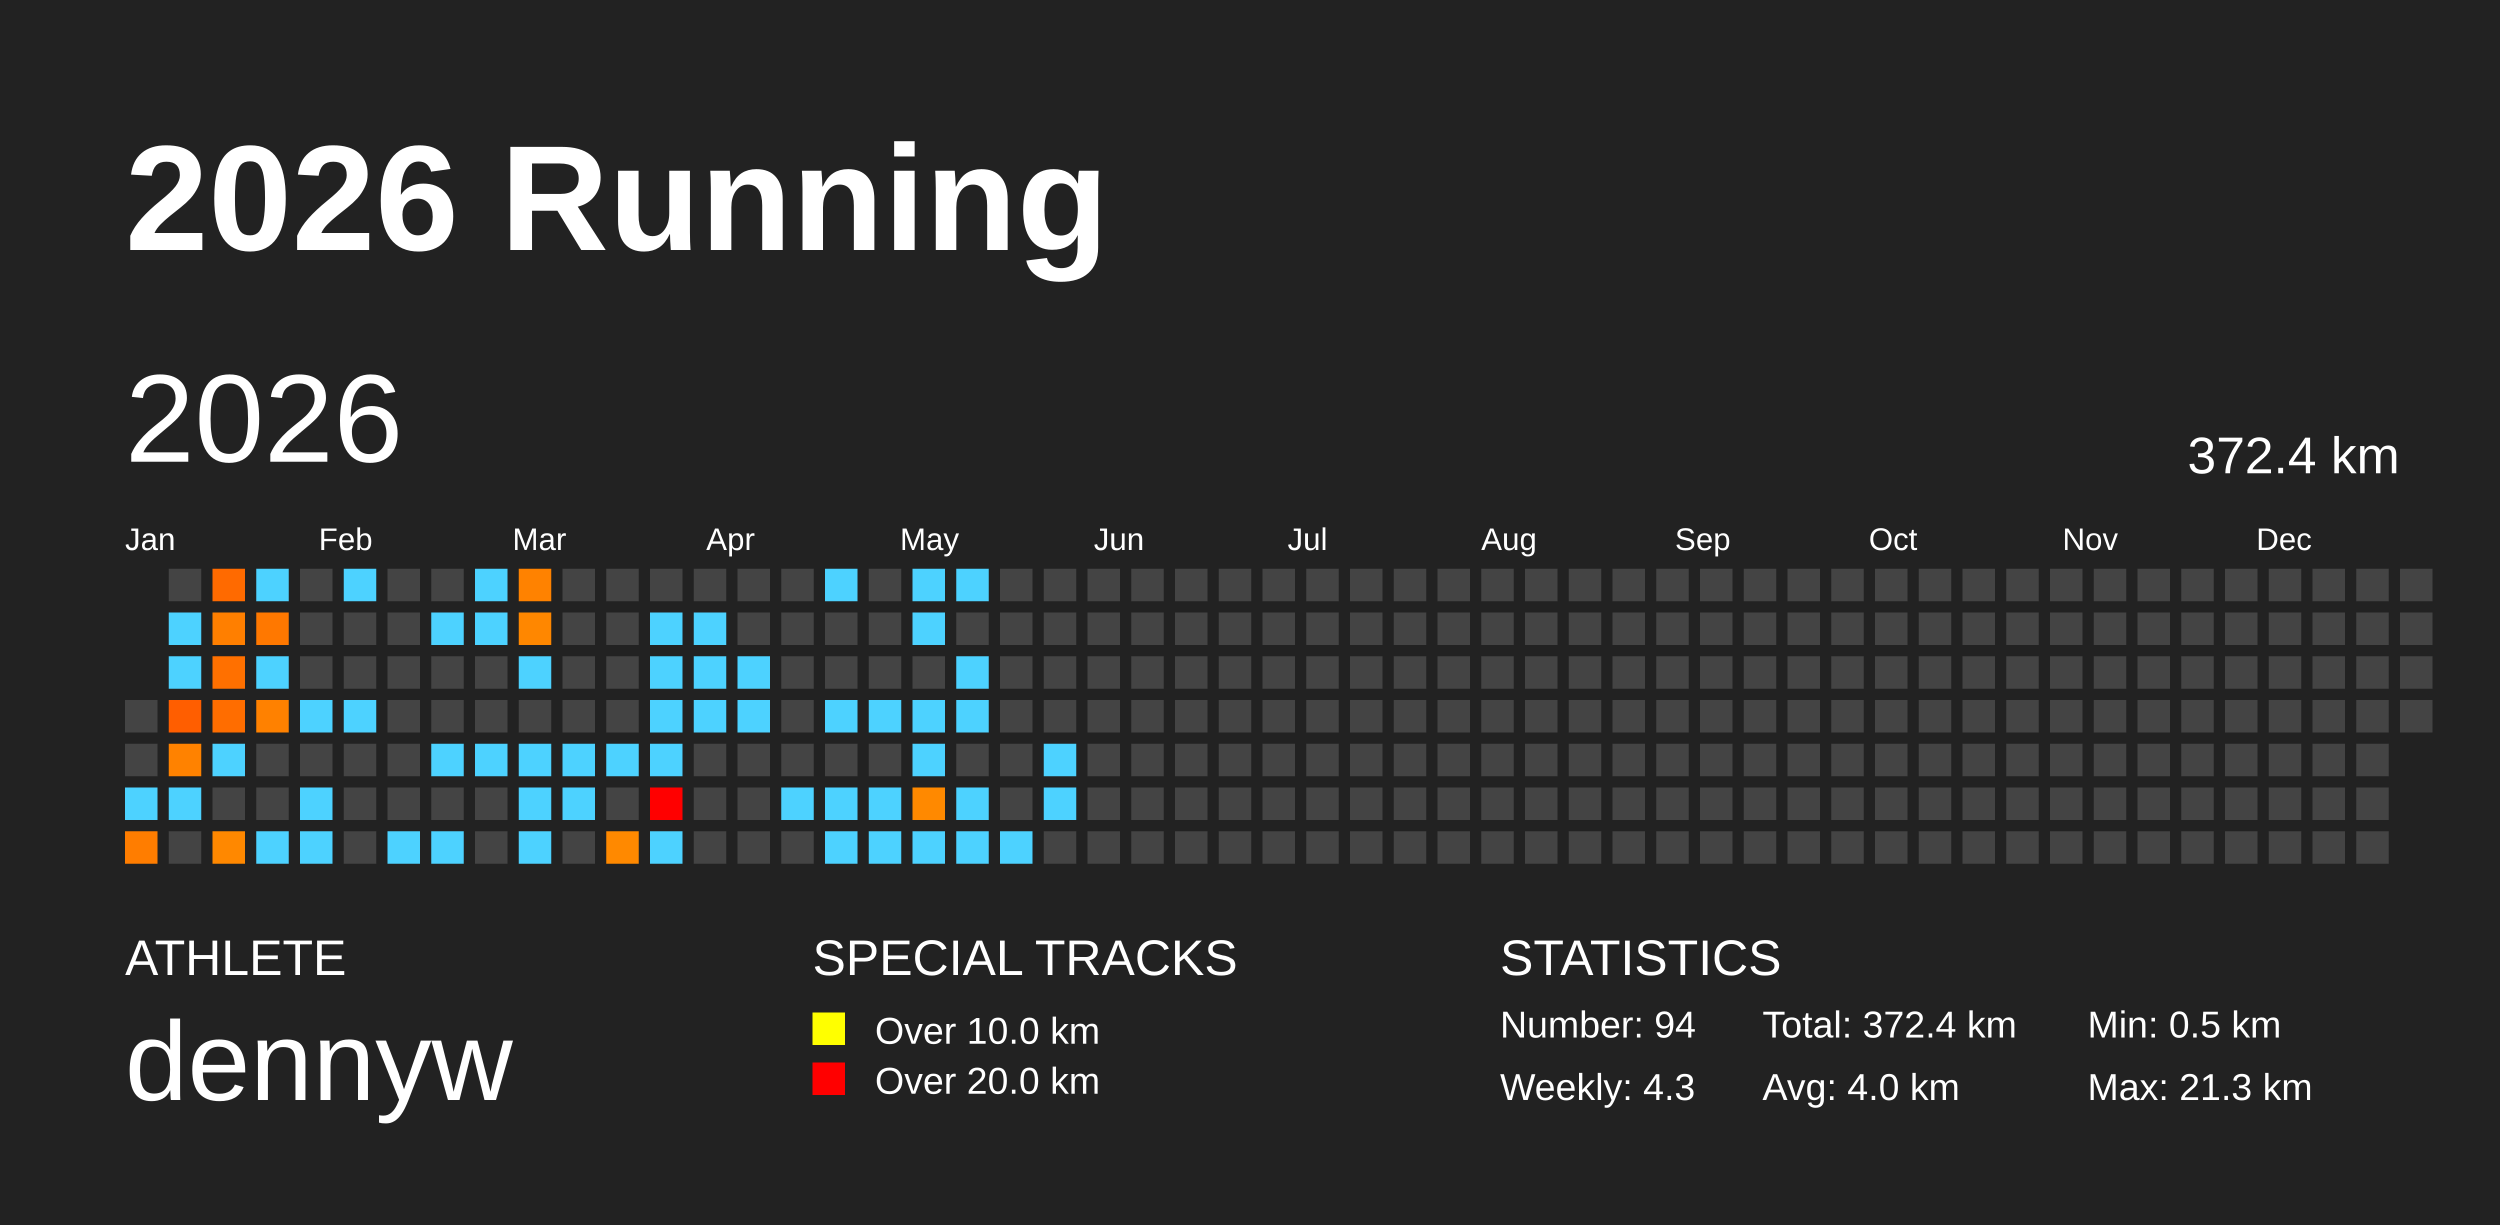
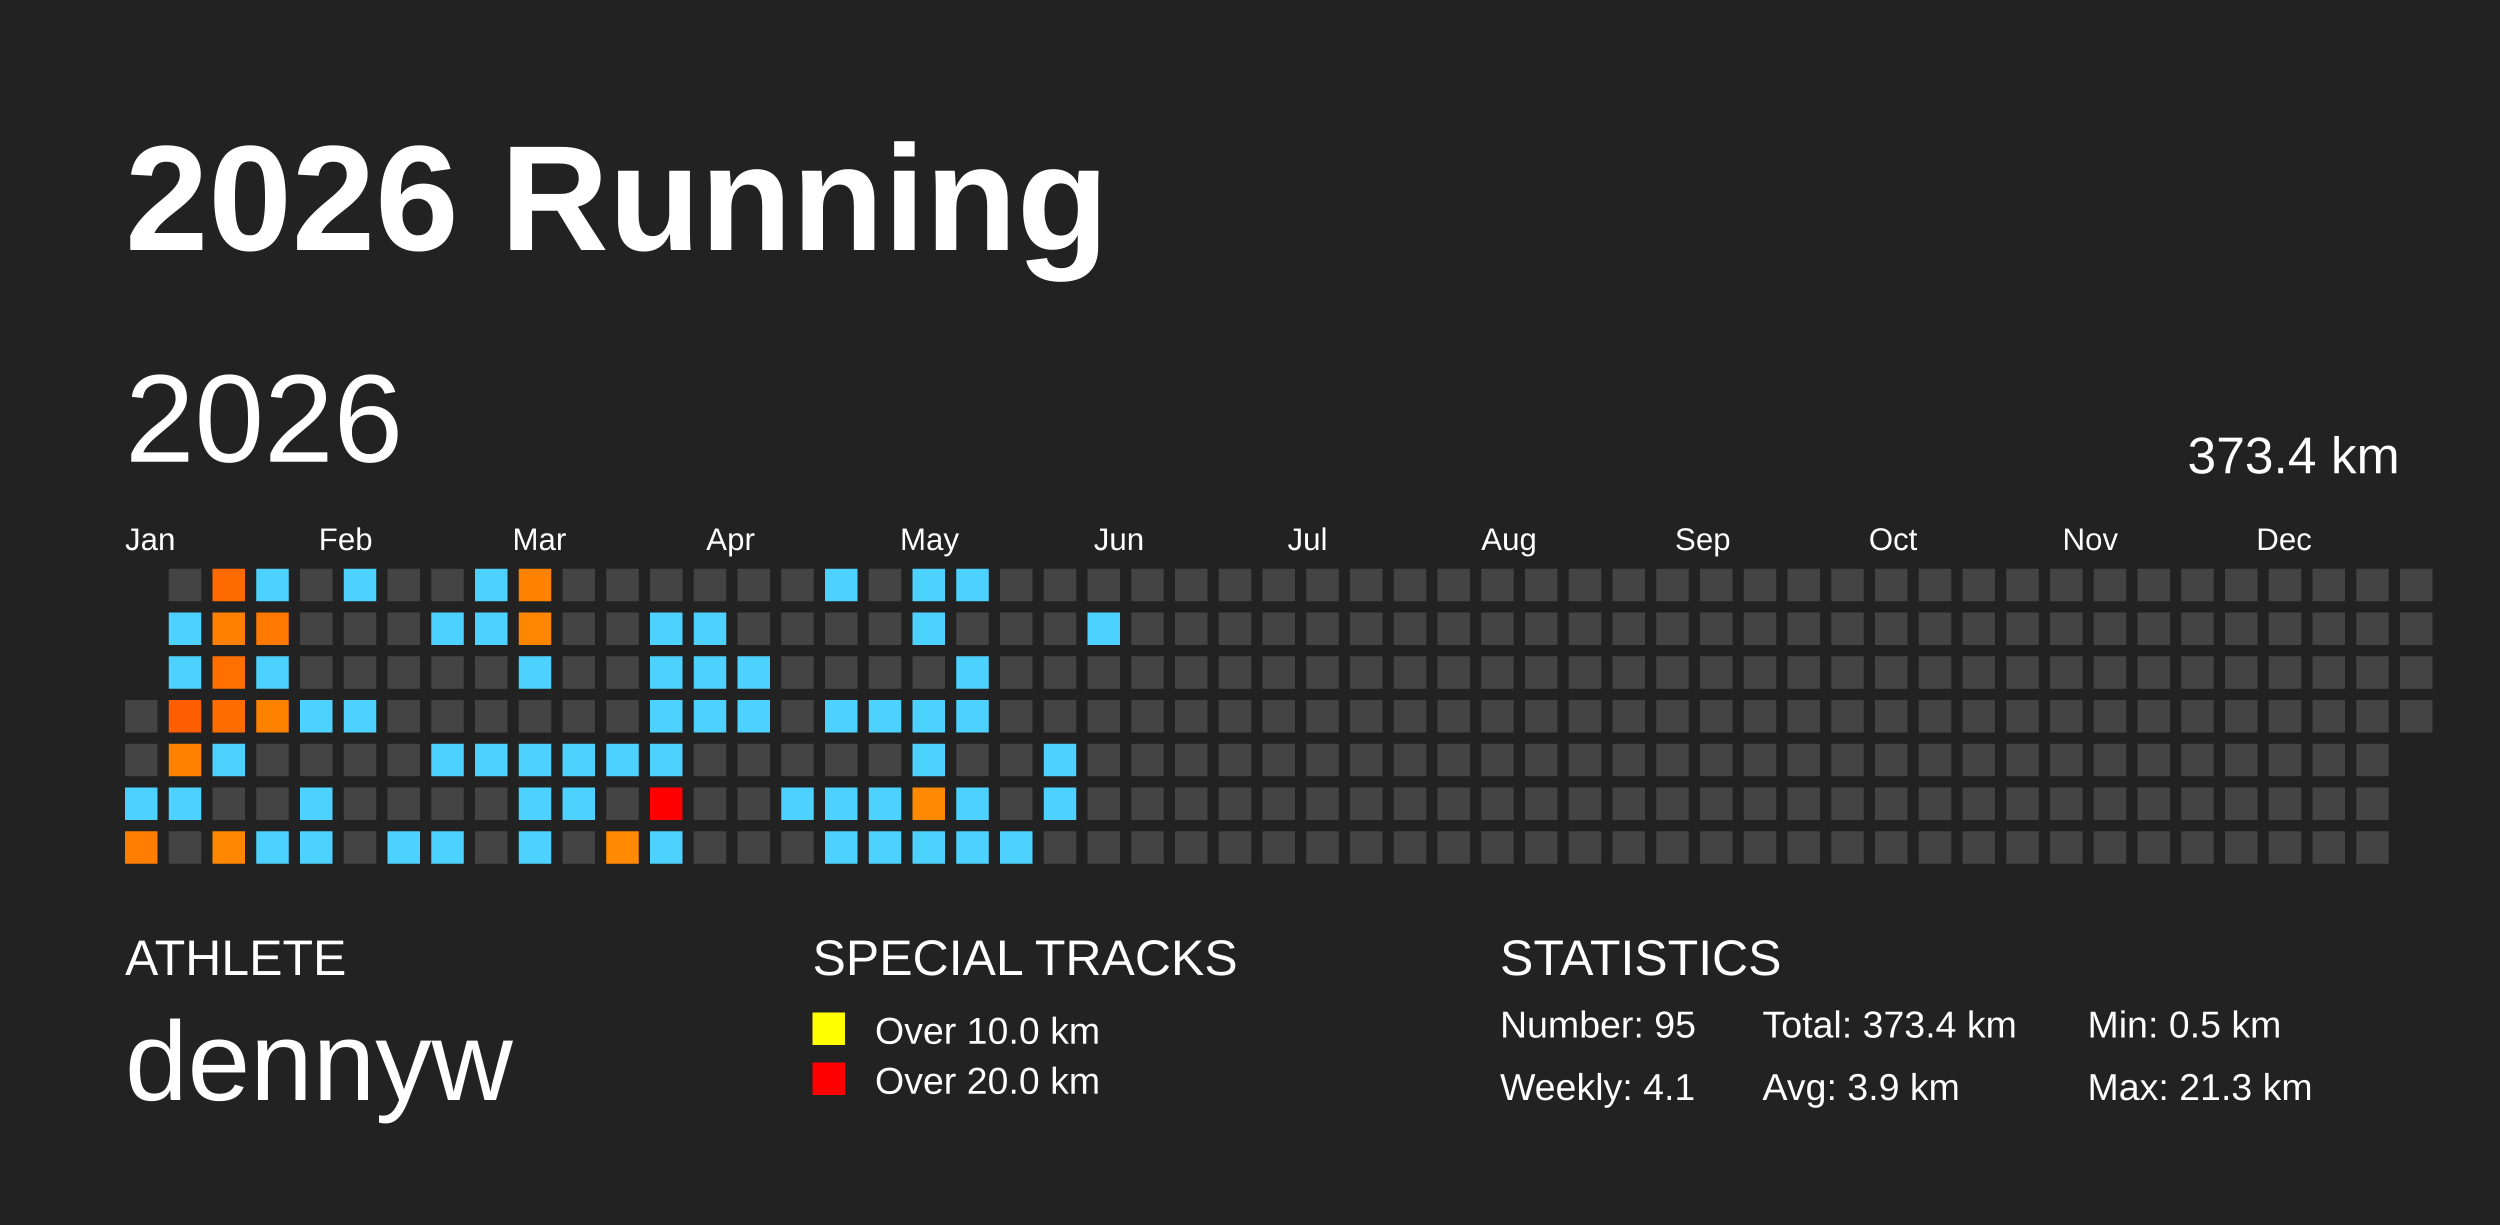
<svg xmlns="http://www.w3.org/2000/svg" baseProfile="full" height="98mm" version="1.1" viewBox="0,0,200,98" width="200mm">
  <defs />
  <rect fill="#222222" height="98" width="200" x="0" y="0" />
  <text fill="#FFFFFF" style="font-size:12px; font-family:Arial; font-weight:bold;" x="10" y="20">2026 Running</text>
  <text fill="#FFFFFF" style="font-size:4px; font-family:Arial" x="10" y="78">ATHLETE</text>
  <text fill="#FFFFFF" style="font-size:9px; font-family:Arial" x="10" y="88">dennyw</text>
  <text fill="#FFFFFF" style="font-size:4px; font-family:Arial" x="65" y="78">SPECIAL TRACKS</text>
  <rect fill="yellow" height="2.6" width="2.6" x="65" y="81" />
  <text fill="#FFFFFF" style="font-size:3px; font-family:Arial" x="70" y="83.5">Over 10.0 km</text>
  <rect fill="red" height="2.6" width="2.6" x="65" y="85" />
  <text fill="#FFFFFF" style="font-size:3px; font-family:Arial" x="70" y="87.5">Over 20.0 km</text>
  <text fill="#FFFFFF" style="font-size:4px; font-family:Arial" x="120" y="78">STATISTICS</text>
-   <text fill="#FFFFFF" style="font-size:3px; font-family:Arial" x="120" y="83">Number: 94</text>
-   <text fill="#FFFFFF" style="font-size:3px; font-family:Arial" x="120" y="88">Weekly: 4.3</text>
-   <text fill="#FFFFFF" style="font-size:3px; font-family:Arial" x="141" y="83">Total: 372.4 km</text>
-   <text fill="#FFFFFF" style="font-size:3px; font-family:Arial" x="141" y="88">Avg: 4.0 km</text>
+   <text fill="#FFFFFF" style="font-size:3px; font-family:Arial" x="120" y="83">Number: 95</text>
+   <text fill="#FFFFFF" style="font-size:3px; font-family:Arial" x="120" y="88">Weekly: 4.1</text>
+   <text fill="#FFFFFF" style="font-size:3px; font-family:Arial" x="141" y="83">Total: 373.4 km</text>
+   <text fill="#FFFFFF" style="font-size:3px; font-family:Arial" x="141" y="88">Avg: 3.9 km</text>
  <text fill="#FFFFFF" style="font-size:3px; font-family:Arial" x="167" y="83">Min: 0.5 km</text>
  <text fill="#FFFFFF" style="font-size:3px; font-family:Arial" x="167" y="88">Max: 21.3 km</text>
  <text dominant-baseline="hanging" fill="#FFFFFF" style="font-size:10.0px; font-family:Arial;" x="10" y="30">2026</text>
-   <text dominant-baseline="hanging" fill="#FFFFFF" style="font-size:4.125px; font-family:Arial;" x="175" y="35">372.4 km</text>
+   <text dominant-baseline="hanging" fill="#FFFFFF" style="font-size:4.125px; font-family:Arial;" x="175" y="35">373.4 km</text>
  <text fill="#FFFFFF" style="font-size:2.5px; font-family:Arial" x="10.0" y="44">Jan</text>
  <text fill="#FFFFFF" style="font-size:2.5px; font-family:Arial" x="25.5" y="44">Feb</text>
  <text fill="#FFFFFF" style="font-size:2.5px; font-family:Arial" x="41.0" y="44">Mar</text>
  <text fill="#FFFFFF" style="font-size:2.5px; font-family:Arial" x="56.5" y="44">Apr</text>
  <text fill="#FFFFFF" style="font-size:2.5px; font-family:Arial" x="72.0" y="44">May</text>
  <text fill="#FFFFFF" style="font-size:2.5px; font-family:Arial" x="87.5" y="44">Jun</text>
  <text fill="#FFFFFF" style="font-size:2.5px; font-family:Arial" x="103.0" y="44">Jul</text>
  <text fill="#FFFFFF" style="font-size:2.5px; font-family:Arial" x="118.5" y="44">Aug</text>
  <text fill="#FFFFFF" style="font-size:2.5px; font-family:Arial" x="134.0" y="44">Sep</text>
  <text fill="#FFFFFF" style="font-size:2.5px; font-family:Arial" x="149.5" y="44">Oct</text>
  <text fill="#FFFFFF" style="font-size:2.5px; font-family:Arial" x="165.0" y="44">Nov</text>
  <text fill="#FFFFFF" style="font-size:2.5px; font-family:Arial" x="180.5" y="44">Dec</text>
  <rect fill="#444444" height="2.6" width="2.6" x="10.0" y="56.0" />
  <rect fill="#444444" height="2.6" width="2.6" x="10.0" y="59.5" />
  <rect fill="#4dd2ff" height="2.6" width="2.6" x="10.0" y="63.0" />
  <rect fill="#ff7d00" height="2.6" width="2.6" x="10.0" y="66.5" />
  <rect fill="#444444" height="2.6" width="2.6" x="13.5" y="45.5" />
  <rect fill="#4dd2ff" height="2.6" width="2.6" x="13.5" y="49.0" />
  <rect fill="#4dd2ff" height="2.6" width="2.6" x="13.5" y="52.5" />
  <rect fill="#ff5e00" height="2.6" width="2.6" x="13.5" y="56.0" />
  <rect fill="#ff8200" height="2.6" width="2.6" x="13.5" y="59.5" />
  <rect fill="#4dd2ff" height="2.6" width="2.6" x="13.5" y="63.0" />
  <rect fill="#444444" height="2.6" width="2.6" x="13.5" y="66.5" />
  <rect fill="#ff6a00" height="2.6" width="2.6" x="17.0" y="45.5" />
  <rect fill="#ff7f00" height="2.6" width="2.6" x="17.0" y="49.0" />
  <rect fill="#ff7000" height="2.6" width="2.6" x="17.0" y="52.5" />
  <rect fill="#ff6d00" height="2.6" width="2.6" x="17.0" y="56.0" />
  <rect fill="#4dd2ff" height="2.6" width="2.6" x="17.0" y="59.5" />
  <rect fill="#444444" height="2.6" width="2.6" x="17.0" y="63.0" />
  <rect fill="#ff8800" height="2.6" width="2.6" x="17.0" y="66.5" />
  <rect fill="#4dd2ff" height="2.6" width="2.6" x="20.5" y="45.5" />
  <rect fill="#ff7800" height="2.6" width="2.6" x="20.5" y="49.0" />
  <rect fill="#4dd2ff" height="2.6" width="2.6" x="20.5" y="52.5" />
  <rect fill="#ff8100" height="2.6" width="2.6" x="20.5" y="56.0" />
  <rect fill="#444444" height="2.6" width="2.6" x="20.5" y="59.5" />
  <rect fill="#444444" height="2.6" width="2.6" x="20.5" y="63.0" />
  <rect fill="#4dd2ff" height="2.6" width="2.6" x="20.5" y="66.5" />
  <rect fill="#444444" height="2.6" width="2.6" x="24.0" y="45.5" />
  <rect fill="#444444" height="2.6" width="2.6" x="24.0" y="49.0" />
  <rect fill="#444444" height="2.6" width="2.6" x="24.0" y="52.5" />
  <rect fill="#4dd2ff" height="2.6" width="2.6" x="24.0" y="56.0" />
  <rect fill="#444444" height="2.6" width="2.6" x="24.0" y="59.5" />
  <rect fill="#4dd2ff" height="2.6" width="2.6" x="24.0" y="63.0" />
  <rect fill="#4dd2ff" height="2.6" width="2.6" x="24.0" y="66.5" />
  <rect fill="#4dd2ff" height="2.6" width="2.6" x="27.5" y="45.5" />
  <rect fill="#444444" height="2.6" width="2.6" x="27.5" y="49.0" />
  <rect fill="#444444" height="2.6" width="2.6" x="27.5" y="52.5" />
  <rect fill="#4dd2ff" height="2.6" width="2.6" x="27.5" y="56.0" />
  <rect fill="#444444" height="2.6" width="2.6" x="27.5" y="59.5" />
  <rect fill="#444444" height="2.6" width="2.6" x="27.5" y="63.0" />
  <rect fill="#444444" height="2.6" width="2.6" x="27.5" y="66.5" />
  <rect fill="#444444" height="2.6" width="2.6" x="31.0" y="45.5" />
  <rect fill="#444444" height="2.6" width="2.6" x="31.0" y="49.0" />
  <rect fill="#444444" height="2.6" width="2.6" x="31.0" y="52.5" />
  <rect fill="#444444" height="2.6" width="2.6" x="31.0" y="56.0" />
  <rect fill="#444444" height="2.6" width="2.6" x="31.0" y="59.5" />
  <rect fill="#444444" height="2.6" width="2.6" x="31.0" y="63.0" />
  <rect fill="#4dd2ff" height="2.6" width="2.6" x="31.0" y="66.5" />
  <rect fill="#444444" height="2.6" width="2.6" x="34.5" y="45.5" />
  <rect fill="#4dd2ff" height="2.6" width="2.6" x="34.5" y="49.0" />
  <rect fill="#444444" height="2.6" width="2.6" x="34.5" y="52.5" />
  <rect fill="#444444" height="2.6" width="2.6" x="34.5" y="56.0" />
  <rect fill="#4dd2ff" height="2.6" width="2.6" x="34.5" y="59.5" />
  <rect fill="#444444" height="2.6" width="2.6" x="34.5" y="63.0" />
  <rect fill="#4dd2ff" height="2.6" width="2.6" x="34.5" y="66.5" />
  <rect fill="#4dd2ff" height="2.6" width="2.6" x="38.0" y="45.5" />
  <rect fill="#4dd2ff" height="2.6" width="2.6" x="38.0" y="49.0" />
  <rect fill="#444444" height="2.6" width="2.6" x="38.0" y="52.5" />
  <rect fill="#444444" height="2.6" width="2.6" x="38.0" y="56.0" />
  <rect fill="#4dd2ff" height="2.6" width="2.6" x="38.0" y="59.5" />
  <rect fill="#444444" height="2.6" width="2.6" x="38.0" y="63.0" />
  <rect fill="#444444" height="2.6" width="2.6" x="38.0" y="66.5" />
  <rect fill="#ff8200" height="2.6" width="2.6" x="41.5" y="45.5" />
  <rect fill="#ff8700" height="2.6" width="2.6" x="41.5" y="49.0" />
  <rect fill="#4dd2ff" height="2.6" width="2.6" x="41.5" y="52.5" />
  <rect fill="#444444" height="2.6" width="2.6" x="41.5" y="56.0" />
  <rect fill="#4dd2ff" height="2.6" width="2.6" x="41.5" y="59.5" />
  <rect fill="#4dd2ff" height="2.6" width="2.6" x="41.5" y="63.0" />
  <rect fill="#4dd2ff" height="2.6" width="2.6" x="41.5" y="66.5" />
  <rect fill="#444444" height="2.6" width="2.6" x="45.0" y="45.5" />
  <rect fill="#444444" height="2.6" width="2.6" x="45.0" y="49.0" />
  <rect fill="#444444" height="2.6" width="2.6" x="45.0" y="52.5" />
  <rect fill="#444444" height="2.6" width="2.6" x="45.0" y="56.0" />
  <rect fill="#4dd2ff" height="2.6" width="2.6" x="45.0" y="59.5" />
  <rect fill="#4dd2ff" height="2.6" width="2.6" x="45.0" y="63.0" />
  <rect fill="#444444" height="2.6" width="2.6" x="45.0" y="66.5" />
  <rect fill="#444444" height="2.6" width="2.6" x="48.5" y="45.5" />
  <rect fill="#444444" height="2.6" width="2.6" x="48.5" y="49.0" />
  <rect fill="#444444" height="2.6" width="2.6" x="48.5" y="52.5" />
  <rect fill="#444444" height="2.6" width="2.6" x="48.5" y="56.0" />
  <rect fill="#4dd2ff" height="2.6" width="2.6" x="48.5" y="59.5" />
  <rect fill="#444444" height="2.6" width="2.6" x="48.5" y="63.0" />
  <rect fill="#ff8900" height="2.6" width="2.6" x="48.5" y="66.5" />
  <rect fill="#444444" height="2.6" width="2.6" x="52.0" y="45.5" />
  <rect fill="#4dd2ff" height="2.6" width="2.6" x="52.0" y="49.0" />
  <rect fill="#4dd2ff" height="2.6" width="2.6" x="52.0" y="52.5" />
  <rect fill="#4dd2ff" height="2.6" width="2.6" x="52.0" y="56.0" />
  <rect fill="#4dd2ff" height="2.6" width="2.6" x="52.0" y="59.5" />
  <rect fill="red" height="2.6" width="2.6" x="52.0" y="63.0" />
  <rect fill="#4dd2ff" height="2.6" width="2.6" x="52.0" y="66.5" />
  <rect fill="#444444" height="2.6" width="2.6" x="55.5" y="45.5" />
  <rect fill="#4dd2ff" height="2.6" width="2.6" x="55.5" y="49.0" />
  <rect fill="#4dd2ff" height="2.6" width="2.6" x="55.5" y="52.5" />
  <rect fill="#4dd2ff" height="2.6" width="2.6" x="55.5" y="56.0" />
  <rect fill="#444444" height="2.6" width="2.6" x="55.5" y="59.5" />
  <rect fill="#444444" height="2.6" width="2.6" x="55.5" y="63.0" />
  <rect fill="#444444" height="2.6" width="2.6" x="55.5" y="66.5" />
  <rect fill="#444444" height="2.6" width="2.6" x="59.0" y="45.5" />
  <rect fill="#444444" height="2.6" width="2.6" x="59.0" y="49.0" />
  <rect fill="#4dd2ff" height="2.6" width="2.6" x="59.0" y="52.5" />
  <rect fill="#4dd2ff" height="2.6" width="2.6" x="59.0" y="56.0" />
  <rect fill="#444444" height="2.6" width="2.6" x="59.0" y="59.5" />
  <rect fill="#444444" height="2.6" width="2.6" x="59.0" y="63.0" />
  <rect fill="#444444" height="2.6" width="2.6" x="59.0" y="66.5" />
  <rect fill="#444444" height="2.6" width="2.6" x="62.5" y="45.5" />
  <rect fill="#444444" height="2.6" width="2.6" x="62.5" y="49.0" />
  <rect fill="#444444" height="2.6" width="2.6" x="62.5" y="52.5" />
  <rect fill="#444444" height="2.6" width="2.6" x="62.5" y="56.0" />
  <rect fill="#444444" height="2.6" width="2.6" x="62.5" y="59.5" />
  <rect fill="#4dd2ff" height="2.6" width="2.6" x="62.5" y="63.0" />
  <rect fill="#444444" height="2.6" width="2.6" x="62.5" y="66.5" />
  <rect fill="#4dd2ff" height="2.6" width="2.6" x="66.0" y="45.5" />
  <rect fill="#444444" height="2.6" width="2.6" x="66.0" y="49.0" />
  <rect fill="#444444" height="2.6" width="2.6" x="66.0" y="52.5" />
  <rect fill="#4dd2ff" height="2.6" width="2.6" x="66.0" y="56.0" />
  <rect fill="#444444" height="2.6" width="2.6" x="66.0" y="59.5" />
  <rect fill="#4dd2ff" height="2.6" width="2.6" x="66.0" y="63.0" />
  <rect fill="#4dd2ff" height="2.6" width="2.6" x="66.0" y="66.5" />
  <rect fill="#444444" height="2.6" width="2.6" x="69.5" y="45.5" />
  <rect fill="#444444" height="2.6" width="2.6" x="69.5" y="49.0" />
  <rect fill="#444444" height="2.6" width="2.6" x="69.5" y="52.5" />
  <rect fill="#4dd2ff" height="2.6" width="2.6" x="69.5" y="56.0" />
  <rect fill="#444444" height="2.6" width="2.6" x="69.5" y="59.5" />
  <rect fill="#4dd2ff" height="2.6" width="2.6" x="69.5" y="63.0" />
  <rect fill="#4dd2ff" height="2.6" width="2.6" x="69.5" y="66.5" />
  <rect fill="#4dd2ff" height="2.6" width="2.6" x="73.0" y="45.5" />
  <rect fill="#4dd2ff" height="2.6" width="2.6" x="73.0" y="49.0" />
  <rect fill="#444444" height="2.6" width="2.6" x="73.0" y="52.5" />
  <rect fill="#4dd2ff" height="2.6" width="2.6" x="73.0" y="56.0" />
  <rect fill="#4dd2ff" height="2.6" width="2.6" x="73.0" y="59.5" />
  <rect fill="#ff8900" height="2.6" width="2.6" x="73.0" y="63.0" />
  <rect fill="#4dd2ff" height="2.6" width="2.6" x="73.0" y="66.5" />
  <rect fill="#4dd2ff" height="2.6" width="2.6" x="76.5" y="45.5" />
  <rect fill="#444444" height="2.6" width="2.6" x="76.5" y="49.0" />
  <rect fill="#4dd2ff" height="2.6" width="2.6" x="76.5" y="52.5" />
  <rect fill="#4dd2ff" height="2.6" width="2.6" x="76.5" y="56.0" />
  <rect fill="#444444" height="2.6" width="2.6" x="76.5" y="59.5" />
  <rect fill="#4dd2ff" height="2.6" width="2.6" x="76.5" y="63.0" />
  <rect fill="#4dd2ff" height="2.6" width="2.6" x="76.5" y="66.5" />
  <rect fill="#444444" height="2.6" width="2.6" x="80.0" y="45.5" />
  <rect fill="#444444" height="2.6" width="2.6" x="80.0" y="49.0" />
  <rect fill="#444444" height="2.6" width="2.6" x="80.0" y="52.5" />
  <rect fill="#444444" height="2.6" width="2.6" x="80.0" y="56.0" />
  <rect fill="#444444" height="2.6" width="2.6" x="80.0" y="59.5" />
  <rect fill="#444444" height="2.6" width="2.6" x="80.0" y="63.0" />
  <rect fill="#4dd2ff" height="2.6" width="2.6" x="80.0" y="66.5" />
  <rect fill="#444444" height="2.6" width="2.6" x="83.5" y="45.5" />
  <rect fill="#444444" height="2.6" width="2.6" x="83.5" y="49.0" />
  <rect fill="#444444" height="2.6" width="2.6" x="83.5" y="52.5" />
  <rect fill="#444444" height="2.6" width="2.6" x="83.5" y="56.0" />
  <rect fill="#4dd2ff" height="2.6" width="2.6" x="83.5" y="59.5" />
  <rect fill="#4dd2ff" height="2.6" width="2.6" x="83.5" y="63.0" />
  <rect fill="#444444" height="2.6" width="2.6" x="83.5" y="66.5" />
  <rect fill="#444444" height="2.6" width="2.6" x="87.0" y="45.5" />
-   <rect fill="#444444" height="2.6" width="2.6" x="87.0" y="49.0" />
+   <rect fill="#4dd2ff" height="2.6" width="2.6" x="87.0" y="49.0" />
  <rect fill="#444444" height="2.6" width="2.6" x="87.0" y="52.5" />
  <rect fill="#444444" height="2.6" width="2.6" x="87.0" y="56.0" />
  <rect fill="#444444" height="2.6" width="2.6" x="87.0" y="59.5" />
  <rect fill="#444444" height="2.6" width="2.6" x="87.0" y="63.0" />
  <rect fill="#444444" height="2.6" width="2.6" x="87.0" y="66.5" />
  <rect fill="#444444" height="2.6" width="2.6" x="90.5" y="45.5" />
  <rect fill="#444444" height="2.6" width="2.6" x="90.5" y="49.0" />
  <rect fill="#444444" height="2.6" width="2.6" x="90.5" y="52.5" />
  <rect fill="#444444" height="2.6" width="2.6" x="90.5" y="56.0" />
  <rect fill="#444444" height="2.6" width="2.6" x="90.5" y="59.5" />
  <rect fill="#444444" height="2.6" width="2.6" x="90.5" y="63.0" />
  <rect fill="#444444" height="2.6" width="2.6" x="90.5" y="66.5" />
  <rect fill="#444444" height="2.6" width="2.6" x="94.0" y="45.5" />
  <rect fill="#444444" height="2.6" width="2.6" x="94.0" y="49.0" />
  <rect fill="#444444" height="2.6" width="2.6" x="94.0" y="52.5" />
  <rect fill="#444444" height="2.6" width="2.6" x="94.0" y="56.0" />
  <rect fill="#444444" height="2.6" width="2.6" x="94.0" y="59.5" />
  <rect fill="#444444" height="2.6" width="2.6" x="94.0" y="63.0" />
  <rect fill="#444444" height="2.6" width="2.6" x="94.0" y="66.5" />
  <rect fill="#444444" height="2.6" width="2.6" x="97.5" y="45.5" />
  <rect fill="#444444" height="2.6" width="2.6" x="97.5" y="49.0" />
  <rect fill="#444444" height="2.6" width="2.6" x="97.5" y="52.5" />
  <rect fill="#444444" height="2.6" width="2.6" x="97.5" y="56.0" />
  <rect fill="#444444" height="2.6" width="2.6" x="97.5" y="59.5" />
  <rect fill="#444444" height="2.6" width="2.6" x="97.5" y="63.0" />
  <rect fill="#444444" height="2.6" width="2.6" x="97.5" y="66.5" />
  <rect fill="#444444" height="2.6" width="2.6" x="101.0" y="45.5" />
  <rect fill="#444444" height="2.6" width="2.6" x="101.0" y="49.0" />
  <rect fill="#444444" height="2.6" width="2.6" x="101.0" y="52.5" />
  <rect fill="#444444" height="2.6" width="2.6" x="101.0" y="56.0" />
  <rect fill="#444444" height="2.6" width="2.6" x="101.0" y="59.5" />
  <rect fill="#444444" height="2.6" width="2.6" x="101.0" y="63.0" />
  <rect fill="#444444" height="2.6" width="2.6" x="101.0" y="66.5" />
  <rect fill="#444444" height="2.6" width="2.6" x="104.5" y="45.5" />
  <rect fill="#444444" height="2.6" width="2.6" x="104.5" y="49.0" />
  <rect fill="#444444" height="2.6" width="2.6" x="104.5" y="52.5" />
  <rect fill="#444444" height="2.6" width="2.6" x="104.5" y="56.0" />
  <rect fill="#444444" height="2.6" width="2.6" x="104.5" y="59.5" />
  <rect fill="#444444" height="2.6" width="2.6" x="104.5" y="63.0" />
  <rect fill="#444444" height="2.6" width="2.6" x="104.5" y="66.5" />
  <rect fill="#444444" height="2.6" width="2.6" x="108.0" y="45.5" />
  <rect fill="#444444" height="2.6" width="2.6" x="108.0" y="49.0" />
  <rect fill="#444444" height="2.6" width="2.6" x="108.0" y="52.5" />
  <rect fill="#444444" height="2.6" width="2.6" x="108.0" y="56.0" />
  <rect fill="#444444" height="2.6" width="2.6" x="108.0" y="59.5" />
  <rect fill="#444444" height="2.6" width="2.6" x="108.0" y="63.0" />
  <rect fill="#444444" height="2.6" width="2.6" x="108.0" y="66.5" />
  <rect fill="#444444" height="2.6" width="2.6" x="111.5" y="45.5" />
  <rect fill="#444444" height="2.6" width="2.6" x="111.5" y="49.0" />
  <rect fill="#444444" height="2.6" width="2.6" x="111.5" y="52.5" />
  <rect fill="#444444" height="2.6" width="2.6" x="111.5" y="56.0" />
  <rect fill="#444444" height="2.6" width="2.6" x="111.5" y="59.5" />
  <rect fill="#444444" height="2.6" width="2.6" x="111.5" y="63.0" />
  <rect fill="#444444" height="2.6" width="2.6" x="111.5" y="66.5" />
  <rect fill="#444444" height="2.6" width="2.6" x="115.0" y="45.5" />
  <rect fill="#444444" height="2.6" width="2.6" x="115.0" y="49.0" />
  <rect fill="#444444" height="2.6" width="2.6" x="115.0" y="52.5" />
  <rect fill="#444444" height="2.6" width="2.6" x="115.0" y="56.0" />
  <rect fill="#444444" height="2.6" width="2.6" x="115.0" y="59.5" />
  <rect fill="#444444" height="2.6" width="2.6" x="115.0" y="63.0" />
  <rect fill="#444444" height="2.6" width="2.6" x="115.0" y="66.5" />
  <rect fill="#444444" height="2.6" width="2.6" x="118.5" y="45.5" />
  <rect fill="#444444" height="2.6" width="2.6" x="118.5" y="49.0" />
  <rect fill="#444444" height="2.6" width="2.6" x="118.5" y="52.5" />
  <rect fill="#444444" height="2.6" width="2.6" x="118.5" y="56.0" />
  <rect fill="#444444" height="2.6" width="2.6" x="118.5" y="59.5" />
  <rect fill="#444444" height="2.6" width="2.6" x="118.5" y="63.0" />
  <rect fill="#444444" height="2.6" width="2.6" x="118.5" y="66.5" />
  <rect fill="#444444" height="2.6" width="2.6" x="122.0" y="45.5" />
  <rect fill="#444444" height="2.6" width="2.6" x="122.0" y="49.0" />
  <rect fill="#444444" height="2.6" width="2.6" x="122.0" y="52.5" />
  <rect fill="#444444" height="2.6" width="2.6" x="122.0" y="56.0" />
  <rect fill="#444444" height="2.6" width="2.6" x="122.0" y="59.5" />
  <rect fill="#444444" height="2.6" width="2.6" x="122.0" y="63.0" />
  <rect fill="#444444" height="2.6" width="2.6" x="122.0" y="66.5" />
  <rect fill="#444444" height="2.6" width="2.6" x="125.5" y="45.5" />
  <rect fill="#444444" height="2.6" width="2.6" x="125.5" y="49.0" />
  <rect fill="#444444" height="2.6" width="2.6" x="125.5" y="52.5" />
  <rect fill="#444444" height="2.6" width="2.6" x="125.5" y="56.0" />
  <rect fill="#444444" height="2.6" width="2.6" x="125.5" y="59.5" />
  <rect fill="#444444" height="2.6" width="2.6" x="125.5" y="63.0" />
  <rect fill="#444444" height="2.6" width="2.6" x="125.5" y="66.5" />
  <rect fill="#444444" height="2.6" width="2.6" x="129.0" y="45.5" />
  <rect fill="#444444" height="2.6" width="2.6" x="129.0" y="49.0" />
  <rect fill="#444444" height="2.6" width="2.6" x="129.0" y="52.5" />
  <rect fill="#444444" height="2.6" width="2.6" x="129.0" y="56.0" />
  <rect fill="#444444" height="2.6" width="2.6" x="129.0" y="59.5" />
  <rect fill="#444444" height="2.6" width="2.6" x="129.0" y="63.0" />
  <rect fill="#444444" height="2.6" width="2.6" x="129.0" y="66.5" />
  <rect fill="#444444" height="2.6" width="2.6" x="132.5" y="45.5" />
  <rect fill="#444444" height="2.6" width="2.6" x="132.5" y="49.0" />
  <rect fill="#444444" height="2.6" width="2.6" x="132.5" y="52.5" />
  <rect fill="#444444" height="2.6" width="2.6" x="132.5" y="56.0" />
  <rect fill="#444444" height="2.6" width="2.6" x="132.5" y="59.5" />
  <rect fill="#444444" height="2.6" width="2.6" x="132.5" y="63.0" />
  <rect fill="#444444" height="2.6" width="2.6" x="132.5" y="66.5" />
  <rect fill="#444444" height="2.6" width="2.6" x="136.0" y="45.5" />
  <rect fill="#444444" height="2.6" width="2.6" x="136.0" y="49.0" />
  <rect fill="#444444" height="2.6" width="2.6" x="136.0" y="52.5" />
  <rect fill="#444444" height="2.6" width="2.6" x="136.0" y="56.0" />
  <rect fill="#444444" height="2.6" width="2.6" x="136.0" y="59.5" />
  <rect fill="#444444" height="2.6" width="2.6" x="136.0" y="63.0" />
  <rect fill="#444444" height="2.6" width="2.6" x="136.0" y="66.5" />
  <rect fill="#444444" height="2.6" width="2.6" x="139.5" y="45.5" />
  <rect fill="#444444" height="2.6" width="2.6" x="139.5" y="49.0" />
  <rect fill="#444444" height="2.6" width="2.6" x="139.5" y="52.5" />
  <rect fill="#444444" height="2.6" width="2.6" x="139.5" y="56.0" />
  <rect fill="#444444" height="2.6" width="2.6" x="139.5" y="59.5" />
  <rect fill="#444444" height="2.6" width="2.6" x="139.5" y="63.0" />
  <rect fill="#444444" height="2.6" width="2.6" x="139.5" y="66.5" />
  <rect fill="#444444" height="2.6" width="2.6" x="143.0" y="45.5" />
  <rect fill="#444444" height="2.6" width="2.6" x="143.0" y="49.0" />
  <rect fill="#444444" height="2.6" width="2.6" x="143.0" y="52.5" />
  <rect fill="#444444" height="2.6" width="2.6" x="143.0" y="56.0" />
  <rect fill="#444444" height="2.6" width="2.6" x="143.0" y="59.5" />
  <rect fill="#444444" height="2.6" width="2.6" x="143.0" y="63.0" />
  <rect fill="#444444" height="2.6" width="2.6" x="143.0" y="66.5" />
  <rect fill="#444444" height="2.6" width="2.6" x="146.5" y="45.5" />
  <rect fill="#444444" height="2.6" width="2.6" x="146.5" y="49.0" />
  <rect fill="#444444" height="2.6" width="2.6" x="146.5" y="52.5" />
  <rect fill="#444444" height="2.6" width="2.6" x="146.5" y="56.0" />
  <rect fill="#444444" height="2.6" width="2.6" x="146.5" y="59.5" />
  <rect fill="#444444" height="2.6" width="2.6" x="146.5" y="63.0" />
  <rect fill="#444444" height="2.6" width="2.6" x="146.5" y="66.5" />
  <rect fill="#444444" height="2.6" width="2.6" x="150.0" y="45.5" />
  <rect fill="#444444" height="2.6" width="2.6" x="150.0" y="49.0" />
  <rect fill="#444444" height="2.6" width="2.6" x="150.0" y="52.5" />
  <rect fill="#444444" height="2.6" width="2.6" x="150.0" y="56.0" />
  <rect fill="#444444" height="2.6" width="2.6" x="150.0" y="59.5" />
  <rect fill="#444444" height="2.6" width="2.6" x="150.0" y="63.0" />
  <rect fill="#444444" height="2.6" width="2.6" x="150.0" y="66.5" />
  <rect fill="#444444" height="2.6" width="2.6" x="153.5" y="45.5" />
  <rect fill="#444444" height="2.6" width="2.6" x="153.5" y="49.0" />
  <rect fill="#444444" height="2.6" width="2.6" x="153.5" y="52.5" />
  <rect fill="#444444" height="2.6" width="2.6" x="153.5" y="56.0" />
  <rect fill="#444444" height="2.6" width="2.6" x="153.5" y="59.5" />
  <rect fill="#444444" height="2.6" width="2.6" x="153.5" y="63.0" />
  <rect fill="#444444" height="2.6" width="2.6" x="153.5" y="66.5" />
  <rect fill="#444444" height="2.6" width="2.6" x="157.0" y="45.5" />
  <rect fill="#444444" height="2.6" width="2.6" x="157.0" y="49.0" />
  <rect fill="#444444" height="2.6" width="2.6" x="157.0" y="52.5" />
  <rect fill="#444444" height="2.6" width="2.6" x="157.0" y="56.0" />
  <rect fill="#444444" height="2.6" width="2.6" x="157.0" y="59.5" />
  <rect fill="#444444" height="2.6" width="2.6" x="157.0" y="63.0" />
  <rect fill="#444444" height="2.6" width="2.6" x="157.0" y="66.5" />
  <rect fill="#444444" height="2.6" width="2.6" x="160.5" y="45.5" />
  <rect fill="#444444" height="2.6" width="2.6" x="160.5" y="49.0" />
  <rect fill="#444444" height="2.6" width="2.6" x="160.5" y="52.5" />
  <rect fill="#444444" height="2.6" width="2.6" x="160.5" y="56.0" />
  <rect fill="#444444" height="2.6" width="2.6" x="160.5" y="59.5" />
  <rect fill="#444444" height="2.6" width="2.6" x="160.5" y="63.0" />
  <rect fill="#444444" height="2.6" width="2.6" x="160.5" y="66.5" />
  <rect fill="#444444" height="2.6" width="2.6" x="164.0" y="45.5" />
  <rect fill="#444444" height="2.6" width="2.6" x="164.0" y="49.0" />
  <rect fill="#444444" height="2.6" width="2.6" x="164.0" y="52.5" />
  <rect fill="#444444" height="2.6" width="2.6" x="164.0" y="56.0" />
  <rect fill="#444444" height="2.6" width="2.6" x="164.0" y="59.5" />
  <rect fill="#444444" height="2.6" width="2.6" x="164.0" y="63.0" />
  <rect fill="#444444" height="2.6" width="2.6" x="164.0" y="66.5" />
  <rect fill="#444444" height="2.6" width="2.6" x="167.5" y="45.5" />
  <rect fill="#444444" height="2.6" width="2.6" x="167.5" y="49.0" />
  <rect fill="#444444" height="2.6" width="2.6" x="167.5" y="52.5" />
  <rect fill="#444444" height="2.6" width="2.6" x="167.5" y="56.0" />
  <rect fill="#444444" height="2.6" width="2.6" x="167.5" y="59.5" />
  <rect fill="#444444" height="2.6" width="2.6" x="167.5" y="63.0" />
  <rect fill="#444444" height="2.6" width="2.6" x="167.5" y="66.5" />
  <rect fill="#444444" height="2.6" width="2.6" x="171.0" y="45.5" />
  <rect fill="#444444" height="2.6" width="2.6" x="171.0" y="49.0" />
  <rect fill="#444444" height="2.6" width="2.6" x="171.0" y="52.5" />
  <rect fill="#444444" height="2.6" width="2.6" x="171.0" y="56.0" />
  <rect fill="#444444" height="2.6" width="2.6" x="171.0" y="59.5" />
  <rect fill="#444444" height="2.6" width="2.6" x="171.0" y="63.0" />
  <rect fill="#444444" height="2.6" width="2.6" x="171.0" y="66.5" />
  <rect fill="#444444" height="2.6" width="2.6" x="174.5" y="45.5" />
  <rect fill="#444444" height="2.6" width="2.6" x="174.5" y="49.0" />
  <rect fill="#444444" height="2.6" width="2.6" x="174.5" y="52.5" />
  <rect fill="#444444" height="2.6" width="2.6" x="174.5" y="56.0" />
  <rect fill="#444444" height="2.6" width="2.6" x="174.5" y="59.5" />
  <rect fill="#444444" height="2.6" width="2.6" x="174.5" y="63.0" />
  <rect fill="#444444" height="2.6" width="2.6" x="174.5" y="66.5" />
  <rect fill="#444444" height="2.6" width="2.6" x="178.0" y="45.5" />
  <rect fill="#444444" height="2.6" width="2.6" x="178.0" y="49.0" />
  <rect fill="#444444" height="2.6" width="2.6" x="178.0" y="52.5" />
  <rect fill="#444444" height="2.6" width="2.6" x="178.0" y="56.0" />
  <rect fill="#444444" height="2.6" width="2.6" x="178.0" y="59.5" />
  <rect fill="#444444" height="2.6" width="2.6" x="178.0" y="63.0" />
  <rect fill="#444444" height="2.6" width="2.6" x="178.0" y="66.5" />
  <rect fill="#444444" height="2.6" width="2.6" x="181.5" y="45.5" />
  <rect fill="#444444" height="2.6" width="2.6" x="181.5" y="49.0" />
  <rect fill="#444444" height="2.6" width="2.6" x="181.5" y="52.5" />
  <rect fill="#444444" height="2.6" width="2.6" x="181.5" y="56.0" />
  <rect fill="#444444" height="2.6" width="2.6" x="181.5" y="59.5" />
  <rect fill="#444444" height="2.6" width="2.6" x="181.5" y="63.0" />
  <rect fill="#444444" height="2.6" width="2.6" x="181.5" y="66.5" />
  <rect fill="#444444" height="2.6" width="2.6" x="185.0" y="45.5" />
  <rect fill="#444444" height="2.6" width="2.6" x="185.0" y="49.0" />
  <rect fill="#444444" height="2.6" width="2.6" x="185.0" y="52.5" />
  <rect fill="#444444" height="2.6" width="2.6" x="185.0" y="56.0" />
  <rect fill="#444444" height="2.6" width="2.6" x="185.0" y="59.5" />
  <rect fill="#444444" height="2.6" width="2.6" x="185.0" y="63.0" />
  <rect fill="#444444" height="2.6" width="2.6" x="185.0" y="66.5" />
  <rect fill="#444444" height="2.6" width="2.6" x="188.5" y="45.5" />
  <rect fill="#444444" height="2.6" width="2.6" x="188.5" y="49.0" />
  <rect fill="#444444" height="2.6" width="2.6" x="188.5" y="52.5" />
  <rect fill="#444444" height="2.6" width="2.6" x="188.5" y="56.0" />
  <rect fill="#444444" height="2.6" width="2.6" x="188.5" y="59.5" />
  <rect fill="#444444" height="2.6" width="2.6" x="188.5" y="63.0" />
  <rect fill="#444444" height="2.6" width="2.6" x="188.5" y="66.5" />
  <rect fill="#444444" height="2.6" width="2.6" x="192.0" y="45.5" />
  <rect fill="#444444" height="2.6" width="2.6" x="192.0" y="49.0" />
  <rect fill="#444444" height="2.6" width="2.6" x="192.0" y="52.5" />
  <rect fill="#444444" height="2.6" width="2.6" x="192.0" y="56.0" />
</svg>
